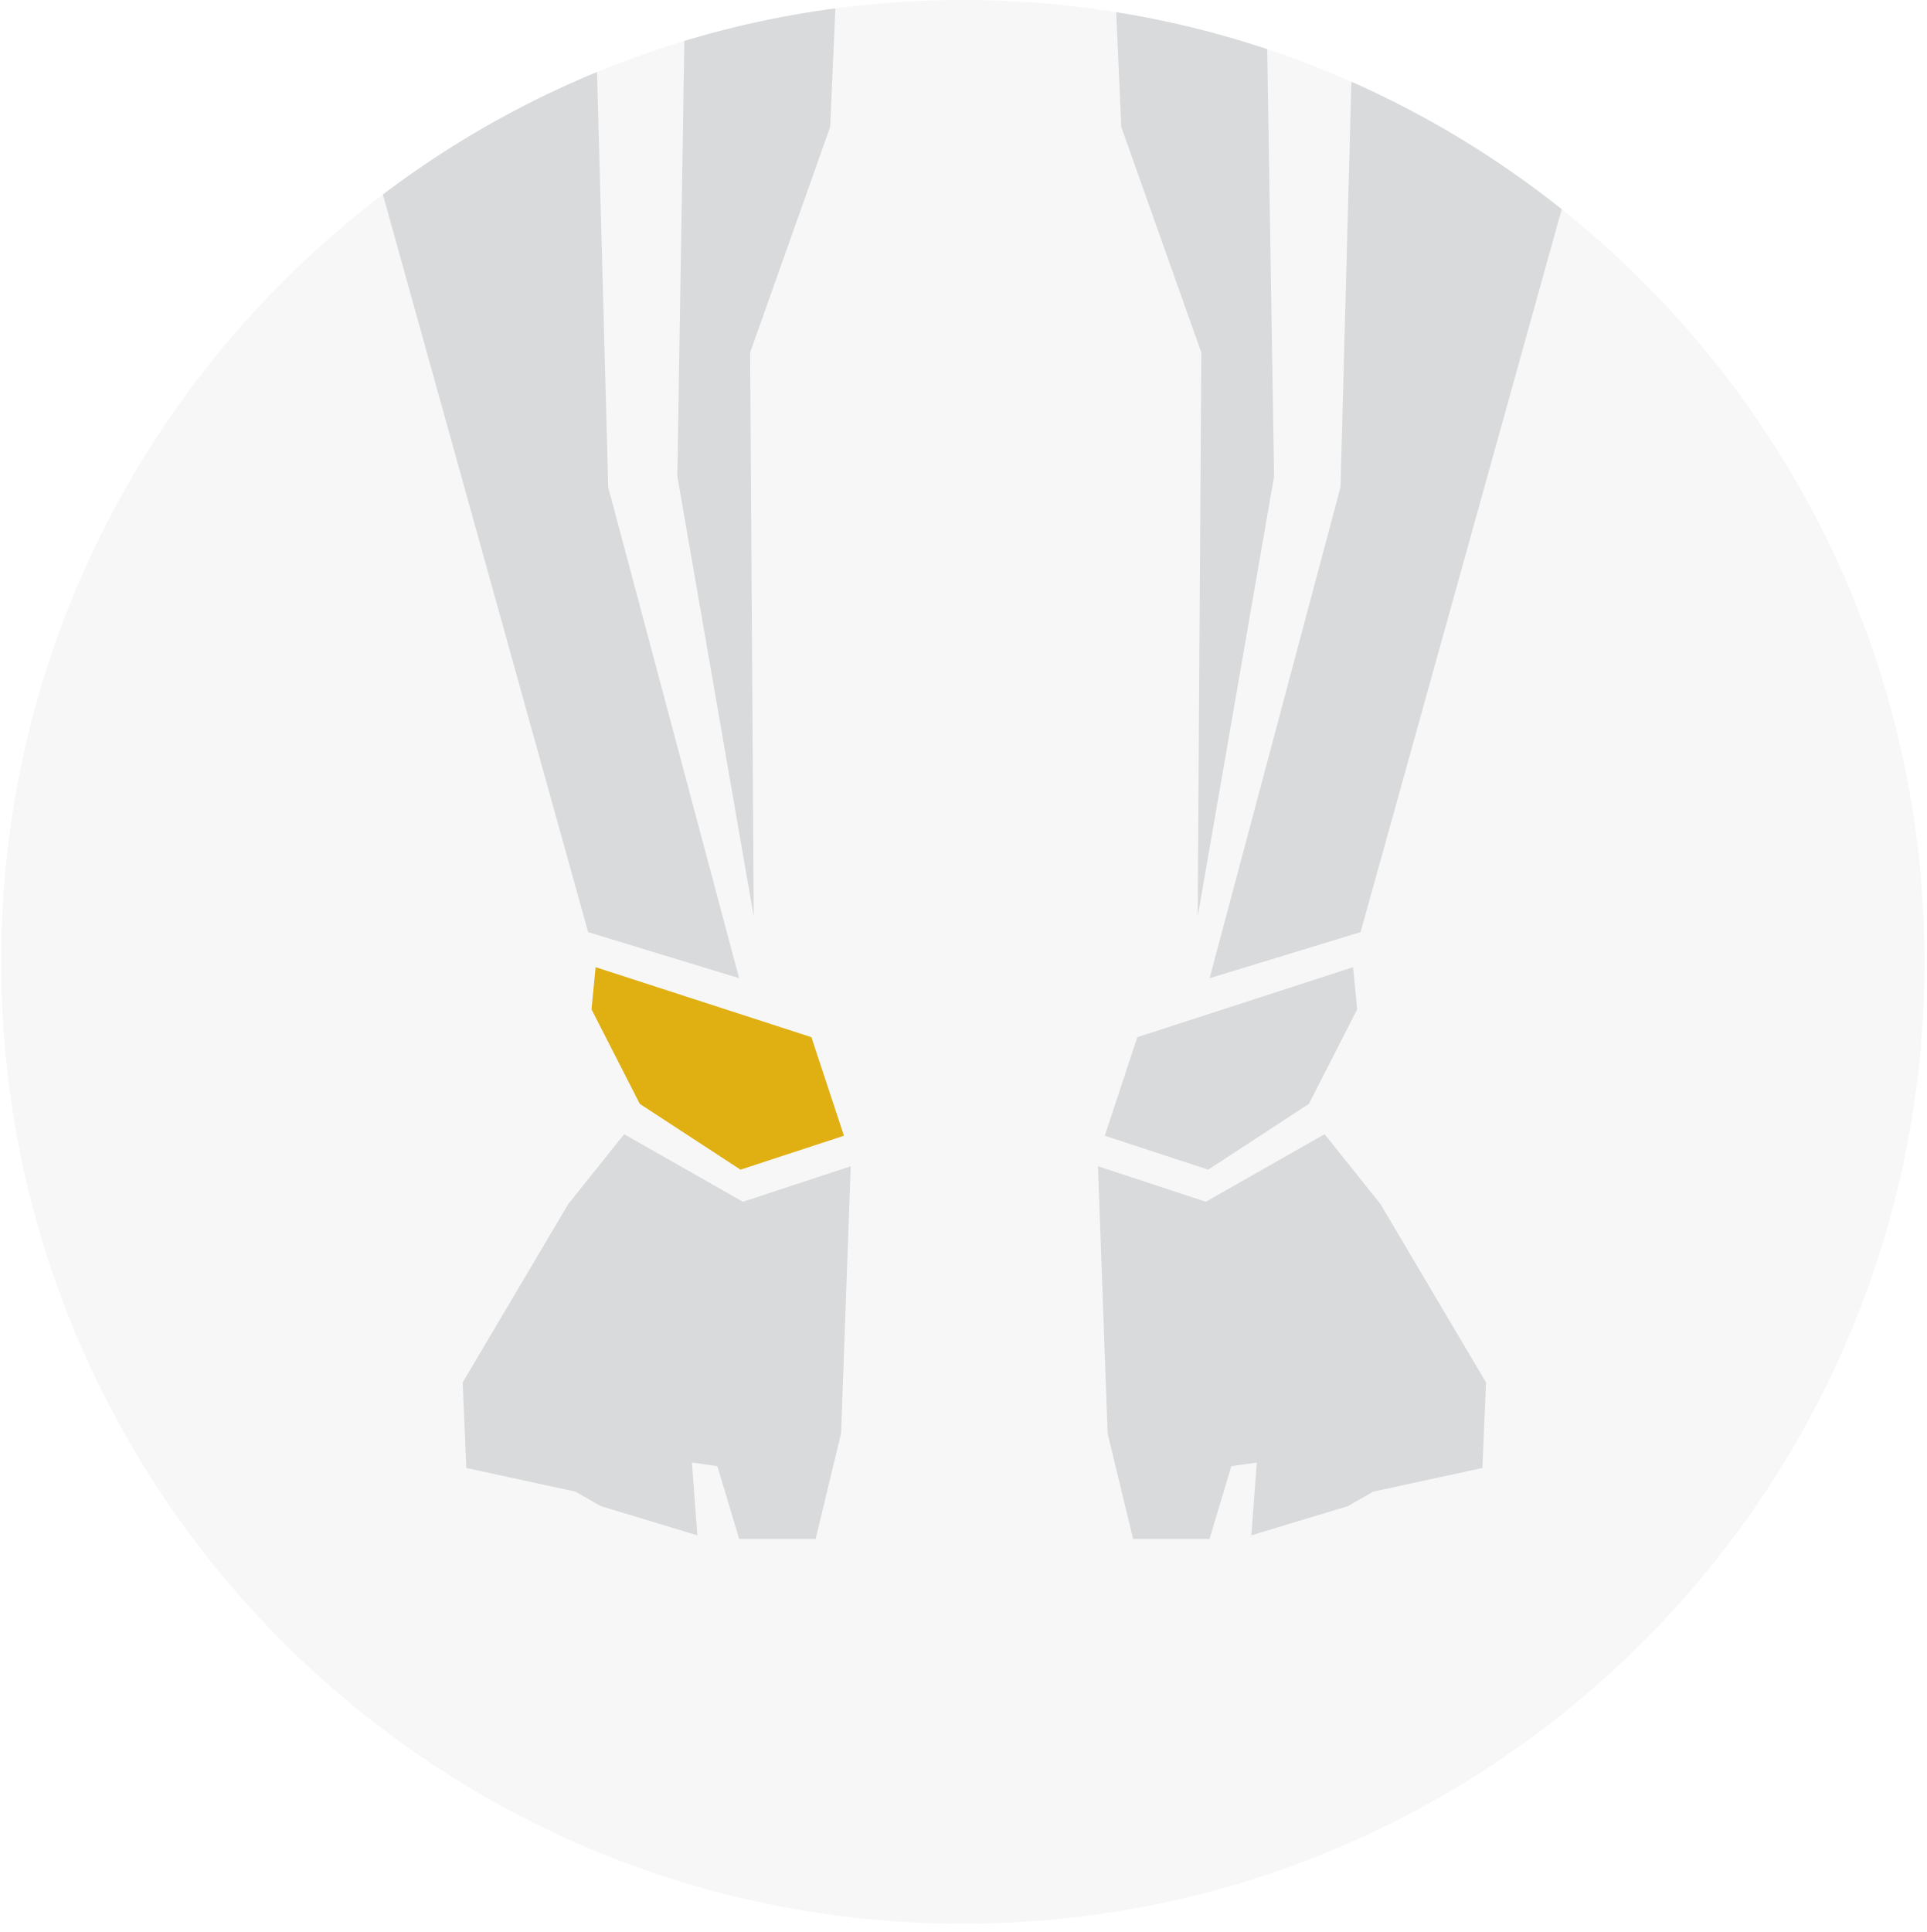
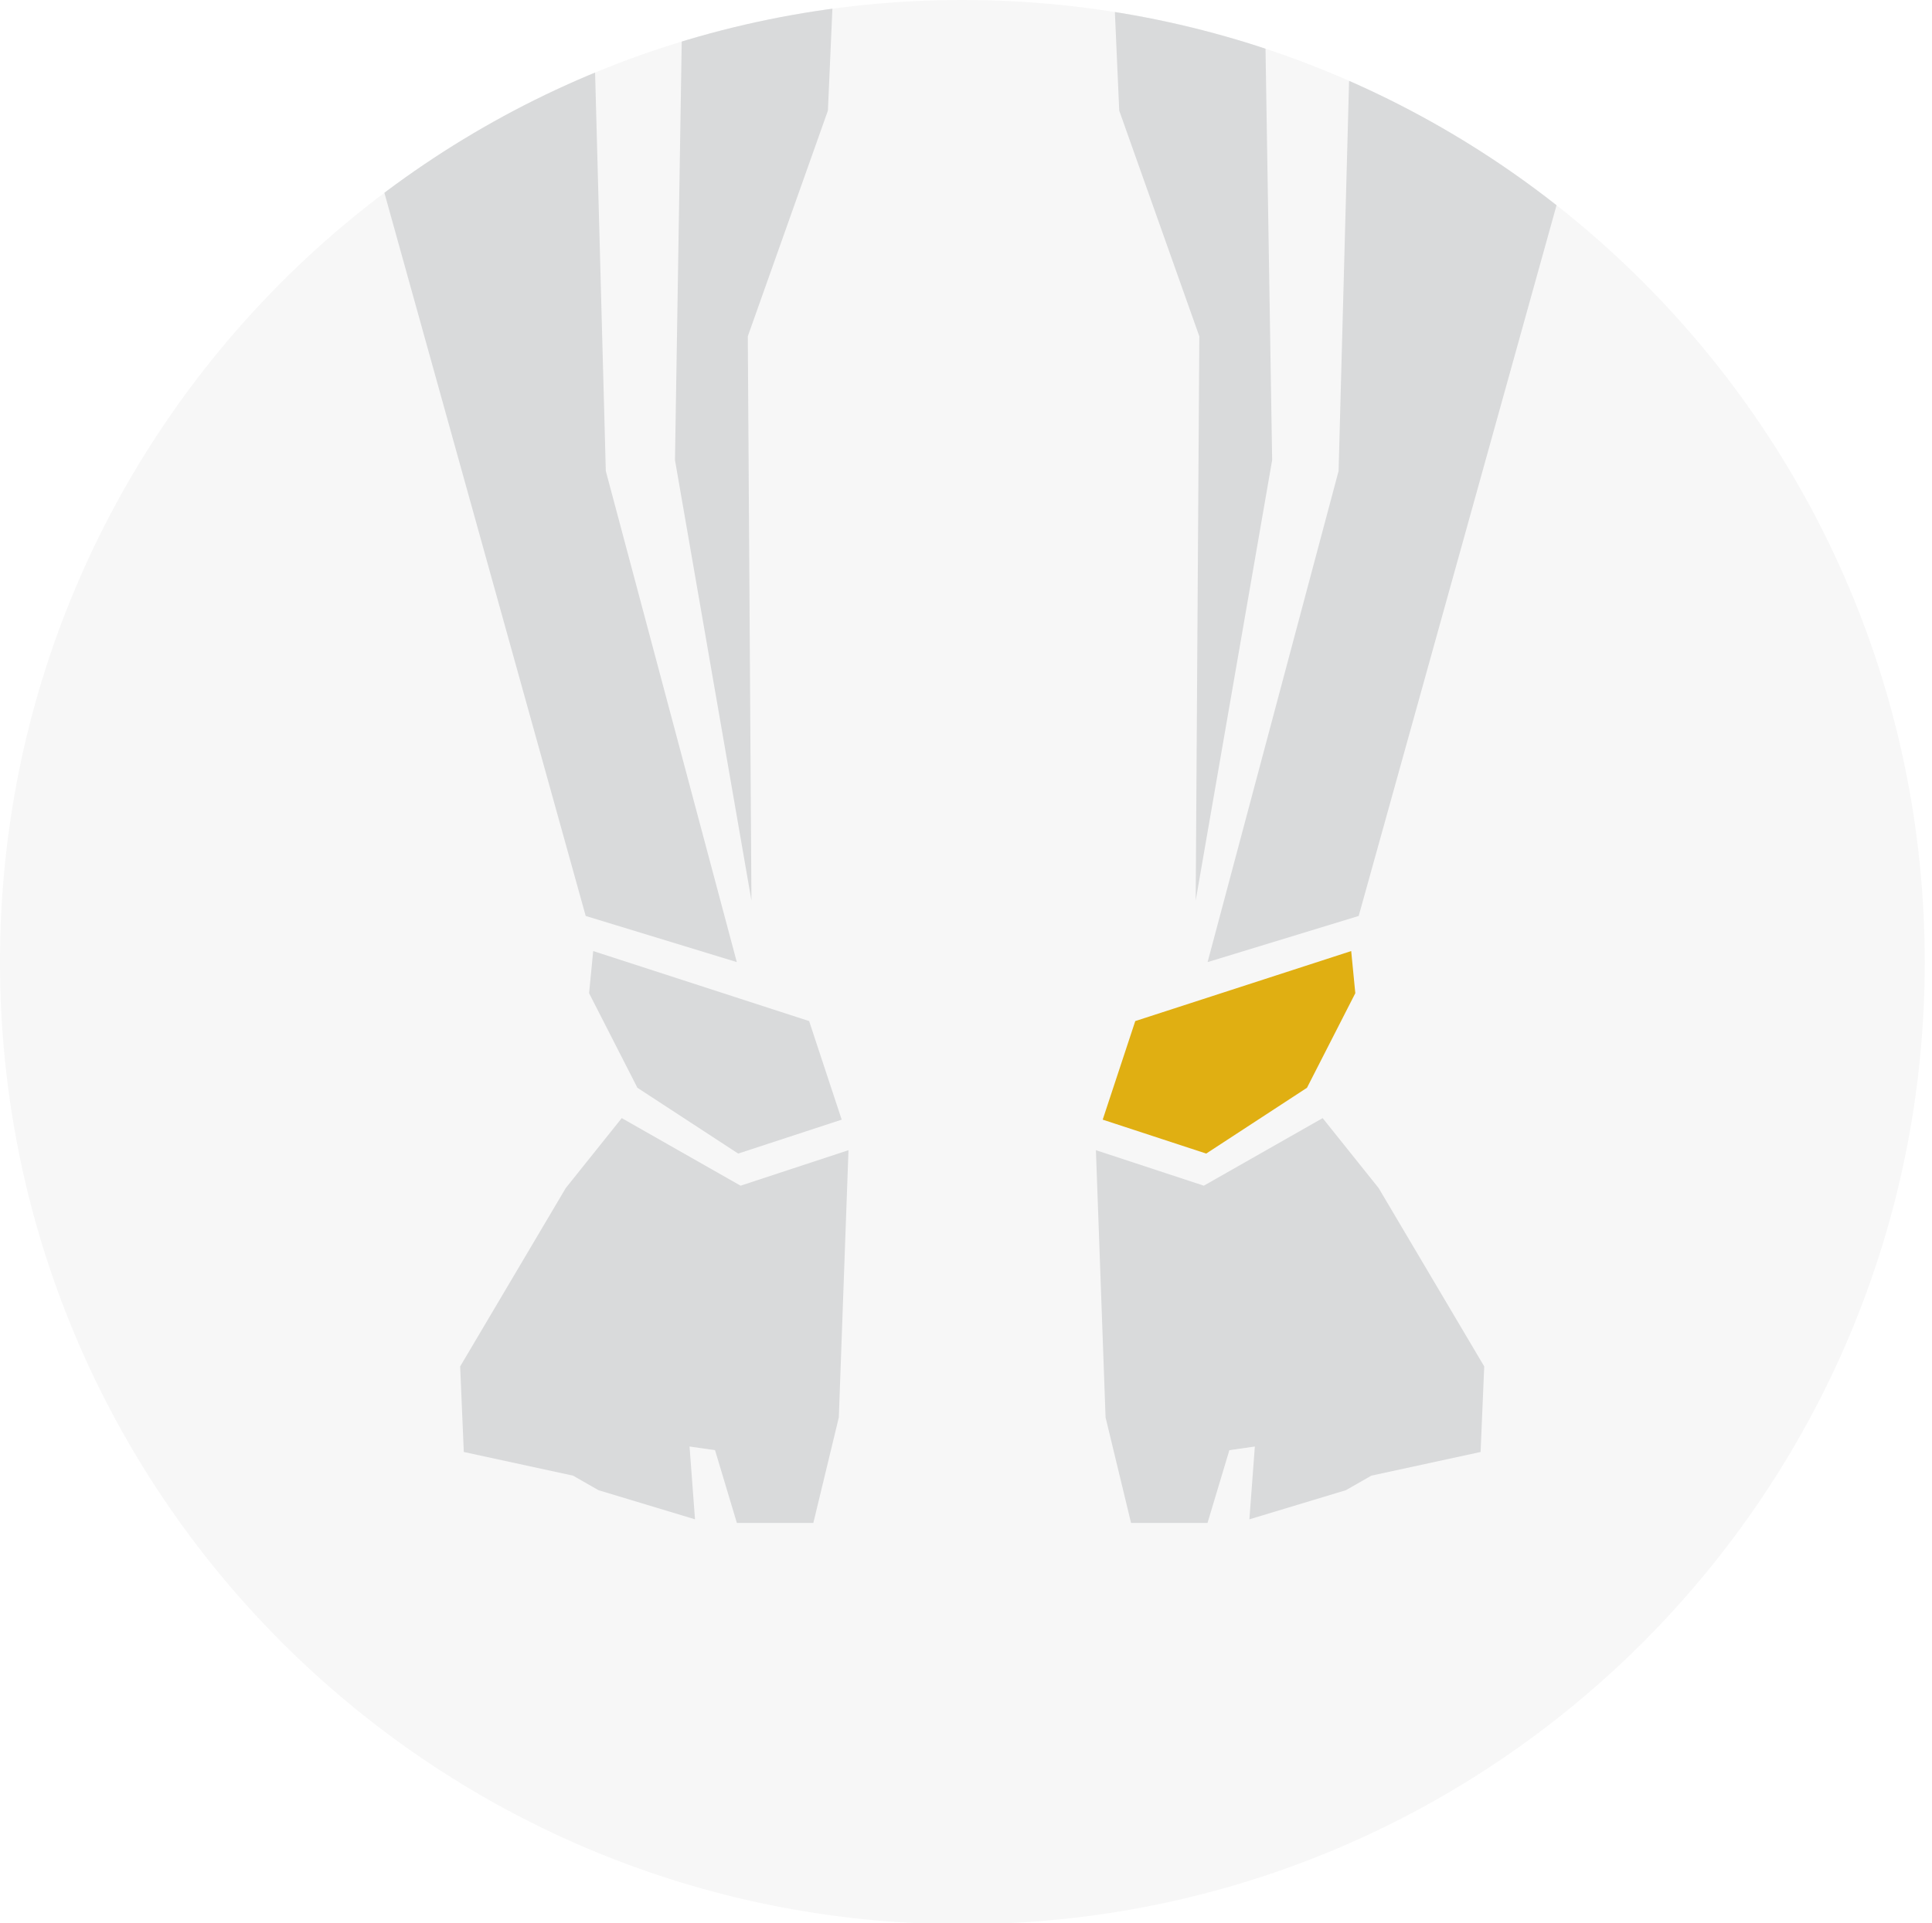
- <svg xmlns="http://www.w3.org/2000/svg" xmlns:xlink="http://www.w3.org/1999/xlink" version="1.1" id="Layer_1" x="0px" y="0px" viewBox="0 0 466.536 467.834" style="enable-background:new 0 0 466.536 467.834;" xml:space="preserve">
-   <g id="Front_Left_Ankle">
+ <svg xmlns="http://www.w3.org/2000/svg" xmlns:xlink="http://www.w3.org/1999/xlink" version="1.1" id="Layer_1" x="0px" y="0px" viewBox="0 0 467.594 465.509" style="enable-background:new 0 0 467.594 465.509;" xml:space="preserve">
+   <g id="Front_Right_Ankle">
    <g>
      <g>
        <defs>
-           <circle id="SVGID_1_" cx="233.192" cy="232.917" r="232.917" />
+           <circle id="SVGID_1_" cx="232.917" cy="232.917" r="232.917" />
        </defs>
        <clipPath id="SVGID_2_">
          <use xlink:href="#SVGID_1_" style="overflow:visible;" />
        </clipPath>
-         <circle style="clip-path:url(#SVGID_2_);fill:#F7F7F7;" cx="189.756" cy="182.02" r="390.295" />
-       </g>
-       <g>
-         <defs>
-           <circle id="SVGID_3_" cx="233.192" cy="232.917" r="232.917" />
+         <circle style="clip-path:url(#SVGID_2_);fill:#F7F7F7;" cx="209.406" cy="185.94" r="390.295" />
+       </g>
+       <g>
+         <defs>
+           <circle id="SVGID_3_" cx="232.917" cy="232.917" r="232.917" />
        </defs>
        <clipPath id="SVGID_4_">
          <use xlink:href="#SVGID_3_" style="overflow:visible;" />
        </clipPath>
        <g style="clip-path:url(#SVGID_4_);">
-           <polygon style="fill:#D9DADB;" points="185.882,-1315.755 217.818,-1267.361 233.609,-1211.76 196.813,-1241.105       182.045,-1293.584     " />
-           <polygon style="fill:#D9DADB;" points="170.565,-1280.49 178.442,-1243.731 132.055,-1232.353 102.298,-1242.855     " />
-           <polygon style="fill:#D9DADB;" points="140.807,-1219.224 104.048,-1153.583 63.788,-1133.453 88.294,-1114.198       107.549,-1058.184 152.185,-1039.805 223.311,-1074.952 205.574,-1213.098     " />
-           <path style="fill:#D9DADB;" d="M68.584-974.942c0.524-0.417,1.069-0.713,1.62-0.956l14.589-108.544l-28.007-40.26l-28.882,42.01      L3.398-935.654l2.248,19.737C25.399-936.889,46.007-956.979,68.584-974.942z" />
-           <path style="fill:#D9DADB;" d="M9.251-900.465c-0.537,0.579-1.111,0.985-1.694,1.313l3.718,32.64l51.638-55.138l4.78-35.561      C46.926-939.667,27.746-920.415,9.251-900.465z" />
-           <polygon style="fill:#D9DADB;" points="14.776,-850.758 -57.135,-656.596 -34.223,-651.309 41.908,-807.872 55.911,-895.394           " />
-           <polygon style="fill:#D9DADB;" points="-6.229,-926.027 4.273,-851.633 -64.184,-668.933 -74.759,-675.983 -48.323,-816.977           " />
-           <polygon style="fill:#D9DADB;" points="13.901,-1089.692 0.773,-949.657 -7.98,-1053.808     " />
-           <polygon style="fill:#D9DADB;" points="320.616,-1427.765 320.616,-1479.283 293.452,-1526.117 235.348,-1544.983       177.303,-1526.117 150.138,-1479.283 150.138,-1427.765 137.025,-1424.955 142.645,-1379.993 164.189,-1372.5       187.606,-1323.792 235.604,-1303.286 283.149,-1323.792 306.566,-1372.5 328.11,-1379.993 333.73,-1424.955     " />
-           <polygon style="fill:#D9DADB;" points="-87.04,-671.14 -75.585,-643.823 -42.099,-638.535 -39.455,-589.187 -57.079,-518.69       -68.535,-519.572 -57.41,-566.496 -69.306,-566.827 -87.922,-516.928 -102.021,-518.69 -84.507,-569.14 -96.734,-571.453       -120.527,-517.809 -138.151,-519.572 -113.917,-575.419 -122.289,-580.375 -152.25,-532.79 -167.231,-534.552 -122.289,-620.03       -126.695,-627.08 -168.993,-609.455 -171.637,-619.149 -137.27,-649.991     " />
-           <polygon style="fill:#D9DADB;" points="302.066,-1280.49 294.189,-1243.731 340.576,-1232.353 370.333,-1242.855     " />
-           <polygon style="fill:#D9DADB;" points="331.823,-1219.224 368.583,-1153.583 408.843,-1133.453 384.336,-1114.198       365.082,-1058.184 320.446,-1039.805 249.32,-1074.952 267.057,-1213.098     " />
-           <path style="fill:#D9DADB;" d="M404.047-974.942c-0.524-0.417-1.069-0.713-1.62-0.956l-14.589-108.544l28.007-40.26      l28.882,42.01l24.506,147.037l-2.249,19.737C447.232-936.889,426.624-956.979,404.047-974.942z" />
-           <path style="fill:#D9DADB;" d="M463.38-900.465c0.537,0.579,1.111,0.985,1.694,1.313l-3.718,32.64l-51.638-55.138l-4.78-35.561      C425.704-939.667,444.885-920.415,463.38-900.465z" />
-           <polygon style="fill:#D9DADB;" points="457.855,-850.758 529.766,-656.596 506.854,-651.309 430.723,-807.872 416.719,-895.394           " />
-           <polygon style="fill:#D9DADB;" points="478.86,-926.027 468.357,-851.633 536.815,-668.933 547.39,-675.983 520.953,-816.977           " />
-           <polygon style="fill:#D9DADB;" points="458.73,-1089.692 471.858,-949.657 480.61,-1053.808     " />
-           <polygon style="fill:#D9DADB;" points="559.671,-671.14 548.216,-643.823 514.729,-638.535 512.086,-589.187 529.71,-518.69       541.166,-519.572 530.041,-566.496 541.937,-566.827 560.553,-516.928 574.652,-518.69 557.138,-569.14 569.365,-571.453       593.157,-517.809 610.782,-519.572 586.548,-575.419 594.92,-580.375 624.881,-532.79 639.862,-534.552 594.92,-620.03       599.326,-627.08 641.624,-609.455 644.268,-619.149 609.9,-649.991     " />
-           <path style="fill:#D9DADB;" d="M386.618-1238.523l16.098-8.708l50.384,55.739l0.276,21.223      C453.376-1170.27,387.589-1238.029,386.618-1238.523z" />
-           <path style="fill:#D9DADB;" d="M381.502-1236.214c-0.027,1.112,70.717,75.344,70.717,75.344l2.135,65.927l-24.506-42.011      l-47.262-20.13l-33.258-61.265L381.502-1236.214z" />
-           <path style="fill:#D9DADB;" d="M86.013-1238.523l-16.098-8.708l-50.384,55.739l-0.276,21.223      C19.255-1170.27,85.042-1238.029,86.013-1238.523z" />
-           <path style="fill:#D9DADB;" d="M91.129-1236.214c0.028,1.112-70.717,75.344-70.717,75.344l-2.135,65.927l24.506-42.011      l47.262-20.13l33.258-61.265L91.129-1236.214z" />
-           <polygon style="fill:#D9DADB;" points="285.934,-1315.755 253.998,-1267.361 238.208,-1211.76 275.004,-1241.105       287.782,-1294.437     " />
-           <polygon style="fill:#D9DADB;" points="185.2,-95.268 179.031,-75.881 165.813,6.071 164.05,115.342 182.556,221.968       181.675,85.38 201.061,30.745 203.705,-29.177     " />
-           <polygon style="fill:#D9DADB;" points="287.431,-95.268 293.6,-75.881 306.818,6.071 308.58,115.342 290.075,221.968       290.956,85.38 271.57,30.745 268.926,-29.177     " />
+           <polygon style="fill:#D9DADB;" points="185.195,-1319.719 217.13,-1271.326 232.921,-1215.725 196.125,-1245.069       181.357,-1297.549     " />
+           <polygon style="fill:#D9DADB;" points="169.877,-1284.454 177.754,-1247.695 131.367,-1236.317 101.61,-1246.82     " />
+           <polygon style="fill:#D9DADB;" points="140.12,-1223.189 103.36,-1157.548 63.1,-1137.418 87.607,-1118.163 106.861,-1062.149       151.497,-1043.769 222.623,-1078.917 204.886,-1217.062     " />
+           <path style="fill:#D9DADB;" d="M67.896-978.906c0.524-0.417,1.069-0.713,1.62-0.956l14.589-108.544l-28.007-40.26l-28.882,42.01      L2.71-939.618l2.249,19.737C24.711-940.853,45.319-960.944,67.896-978.906z" />
+           <path style="fill:#D9DADB;" d="M8.563-904.429c-0.537,0.58-1.111,0.986-1.694,1.313l3.718,32.64l51.638-55.138l4.78-35.561      C46.239-943.632,27.058-924.38,8.563-904.429z" />
+           <polygon style="fill:#D9DADB;" points="14.088,-854.722 -57.823,-660.561 -34.911,-655.274 41.22,-811.836 55.223,-899.358           " />
+           <polygon style="fill:#D9DADB;" points="-6.917,-929.991 3.586,-855.597 -64.872,-672.898 -75.447,-679.948 -49.01,-820.942           " />
+           <polygon style="fill:#D9DADB;" points="13.213,-1093.657 0.085,-953.622 -8.667,-1057.773     " />
+           <polygon style="fill:#D9DADB;" points="319.928,-1431.729 319.928,-1483.247 292.764,-1530.082 234.66,-1548.947       176.615,-1530.082 149.451,-1483.247 149.451,-1431.729 136.337,-1428.919 141.957,-1383.958 163.501,-1376.464       186.918,-1327.756 234.917,-1307.251 282.461,-1327.756 305.878,-1376.464 327.422,-1383.958 333.042,-1428.919     " />
+           <polygon style="fill:#D9DADB;" points="-87.728,-675.105 -76.272,-647.787 -42.786,-642.5 -40.143,-593.152 -57.767,-522.655       -69.223,-523.536 -58.097,-570.461 -69.994,-570.791 -88.609,-520.893 -102.709,-522.655 -85.195,-573.104 -97.422,-575.417       -121.214,-521.774 -138.839,-523.536 -114.605,-579.383 -122.977,-584.34 -152.938,-536.754 -167.919,-538.517       -122.977,-623.994 -127.383,-631.044 -169.681,-613.42 -172.325,-623.113 -137.957,-653.956     " />
+           <polygon style="fill:#D9DADB;" points="301.378,-1284.454 293.501,-1247.695 339.888,-1236.317 369.645,-1246.82     " />
+           <polygon style="fill:#D9DADB;" points="331.136,-1223.189 367.895,-1157.548 408.155,-1137.418 383.649,-1118.163       364.394,-1062.149 319.758,-1043.769 248.632,-1078.917 266.369,-1217.062     " />
+           <path style="fill:#D9DADB;" d="M403.359-978.906c-0.524-0.417-1.069-0.713-1.62-0.956l-14.589-108.544l28.007-40.26      l28.882,42.01l24.506,147.037l-2.249,19.737C446.544-940.853,425.936-960.944,403.359-978.906z" />
+           <path style="fill:#D9DADB;" d="M462.692-904.429c0.537,0.58,1.111,0.986,1.694,1.313l-3.718,32.64l-51.638-55.138l-4.78-35.561      C425.017-943.632,444.197-924.38,462.692-904.429z" />
+           <polygon style="fill:#D9DADB;" points="457.167,-854.722 529.078,-660.561 506.166,-655.274 430.035,-811.836 416.032,-899.358           " />
+           <polygon style="fill:#D9DADB;" points="478.172,-929.991 467.67,-855.597 536.127,-672.898 546.702,-679.948 520.266,-820.942           " />
+           <polygon style="fill:#D9DADB;" points="458.042,-1093.657 471.17,-953.622 479.923,-1057.773     " />
+           <polygon style="fill:#D9DADB;" points="558.983,-675.105 547.528,-647.787 514.042,-642.5 511.398,-593.152 529.022,-522.655       540.478,-523.536 529.353,-570.461 541.249,-570.791 559.865,-520.893 573.964,-522.655 556.45,-573.104 568.677,-575.417       592.469,-521.774 610.094,-523.536 585.86,-579.383 594.232,-584.34 624.193,-536.754 639.174,-538.517 594.232,-623.994       598.638,-631.044 640.936,-613.42 643.58,-623.113 609.213,-653.956     " />
+           <path style="fill:#D9DADB;" d="M385.93-1242.487l16.098-8.709l50.384,55.739l0.276,21.223      C452.688-1174.234,386.901-1241.993,385.93-1242.487z" />
+           <path style="fill:#D9DADB;" d="M380.814-1240.178c-0.027,1.112,70.717,75.344,70.717,75.344l2.135,65.927l-24.506-42.011      l-47.262-20.13l-33.258-61.265L380.814-1240.178z" />
+           <path style="fill:#D9DADB;" d="M85.325-1242.487l-16.098-8.709l-50.384,55.739l-0.276,21.223      C18.567-1174.234,84.354-1241.993,85.325-1242.487z" />
+           <path style="fill:#D9DADB;" d="M90.441-1240.178c0.027,1.112-70.717,75.344-70.717,75.344l-2.135,65.927l24.506-42.011      l47.262-20.13l33.258-61.265L90.441-1240.178z" />
+           <polygon style="fill:#D9DADB;" points="285.246,-1319.719 253.311,-1271.326 237.52,-1215.725 274.316,-1245.069       287.094,-1298.401     " />
+           <polygon style="fill:#D9DADB;" points="184.512,-99.232 178.343,-79.846 165.125,2.107 163.363,111.377 181.868,218.004       180.987,81.416 200.374,26.781 203.017,-33.142     " />
+           <polygon style="fill:#D9DADB;" points="286.743,-99.232 292.912,-79.846 306.13,2.107 307.893,111.377 289.387,218.004       290.268,81.416 270.882,26.781 268.238,-33.142     " />
        </g>
      </g>
      <g>
        <defs>
-           <circle id="SVGID_5_" cx="233.192" cy="232.917" r="232.917" />
+           <circle id="SVGID_5_" cx="232.917" cy="232.917" r="232.917" />
        </defs>
        <clipPath id="SVGID_6_">
          <use xlink:href="#SVGID_5_" style="overflow:visible;" />
        </clipPath>
-         <polygon style="clip-path:url(#SVGID_6_);fill:#D9DADB;" points="206.043,282.412 203.705,347.101 197.536,372.656      179.031,372.656 173.744,355.031 167.575,354.15 168.897,371.775 145.545,364.725 139.376,361.2 112.94,355.472 112.059,334.764      137.614,291.584 151.165,274.646 179.925,291.007    " />
-       </g>
-       <g>
-         <defs>
-           <circle id="SVGID_7_" cx="233.192" cy="232.917" r="232.917" />
+         <polygon style="clip-path:url(#SVGID_6_);fill:#D9DADB;" points="205.355,278.447 203.017,343.136 196.849,368.691      178.343,368.691 173.056,351.067 166.887,350.186 168.209,367.81 144.857,360.76 138.689,357.236 112.252,351.508      111.371,330.799 136.926,287.62 150.477,270.682 179.237,287.042    " />
+       </g>
+       <g>
+         <defs>
+           <circle id="SVGID_7_" cx="232.917" cy="232.917" r="232.917" />
        </defs>
        <clipPath id="SVGID_8_">
          <use xlink:href="#SVGID_7_" style="overflow:visible;" />
        </clipPath>
-         <polygon style="clip-path:url(#SVGID_8_);fill:#D9DADB;" points="265.926,282.412 268.264,347.101 274.433,372.656      292.938,372.656 298.225,355.031 304.394,354.15 303.072,371.775 326.424,364.725 332.593,361.2 359.029,355.472 359.91,334.764      334.355,291.584 320.805,274.646 292.044,291.007    " />
-       </g>
-       <g>
-         <defs>
-           <circle id="SVGID_9_" cx="233.192" cy="232.917" r="232.917" />
+         <polygon style="clip-path:url(#SVGID_8_);fill:#D9DADB;" points="265.238,278.447 267.576,343.136 273.745,368.691      292.25,368.691 297.538,351.067 303.706,350.186 302.384,367.81 325.736,360.76 331.905,357.236 358.341,351.508      359.222,330.799 333.667,287.62 320.117,270.682 291.356,287.042    " />
+       </g>
+       <g>
+         <defs>
+           <circle id="SVGID_9_" cx="232.917" cy="232.917" r="232.917" />
        </defs>
        <clipPath id="SVGID_10_">
          <use xlink:href="#SVGID_9_" style="overflow:visible;" />
        </clipPath>
-         <polygon style="clip-path:url(#SVGID_10_);fill:#E0AF12;" points="144.257,234.205 143.262,244.409 154.958,267.304      179.347,283.231 204.398,275.019 196.518,251.155    " />
-       </g>
-       <g>
-         <defs>
-           <circle id="SVGID_11_" cx="233.192" cy="232.917" r="232.917" />
+         <polygon style="clip-path:url(#SVGID_10_);fill:#D9DADB;" points="143.569,230.241 142.574,240.444 154.27,263.339      178.659,279.267 203.711,271.054 195.83,247.19    " />
+       </g>
+       <g>
+         <defs>
+           <circle id="SVGID_11_" cx="232.917" cy="232.917" r="232.917" />
        </defs>
        <clipPath id="SVGID_12_">
          <use xlink:href="#SVGID_11_" style="overflow:visible;" />
        </clipPath>
-         <polygon style="clip-path:url(#SVGID_12_);fill:#D9DADB;" points="327.712,234.205 328.707,244.409 317.011,267.304      292.622,283.231 267.571,275.019 275.451,251.155    " />
-       </g>
-       <g>
-         <defs>
-           <circle id="SVGID_13_" cx="233.192" cy="232.917" r="232.917" />
+         <polygon style="clip-path:url(#SVGID_12_);fill:#E0AF12;" points="327.024,230.241 328.02,240.444 316.323,263.339      291.935,279.267 266.883,271.054 274.763,247.19    " />
+       </g>
+       <g>
+         <defs>
+           <circle id="SVGID_13_" cx="232.917" cy="232.917" r="232.917" />
        </defs>
        <clipPath id="SVGID_14_">
          <use xlink:href="#SVGID_13_" style="overflow:visible;" />
        </clipPath>
-         <polygon style="clip-path:url(#SVGID_14_);fill:#D9DADB;" points="142.901,-45.92 147.307,117.985 179.012,236.876      142.443,225.708 80.335,2.547 102.366,-141.972    " />
-       </g>
-       <g>
-         <defs>
-           <circle id="SVGID_15_" cx="233.192" cy="232.917" r="232.917" />
+         <polygon style="clip-path:url(#SVGID_14_);fill:#D9DADB;" points="142.214,-49.885 146.62,114.021 178.324,232.912      141.756,221.743 79.647,-1.418 101.678,-145.937    " />
+       </g>
+       <g>
+         <defs>
+           <circle id="SVGID_15_" cx="232.917" cy="232.917" r="232.917" />
        </defs>
        <clipPath id="SVGID_16_">
          <use xlink:href="#SVGID_15_" style="overflow:visible;" />
        </clipPath>
-         <polygon style="clip-path:url(#SVGID_16_);fill:#D9DADB;" points="329.068,-45.92 324.662,117.985 292.958,236.876      329.526,225.708 391.634,2.547 369.603,-141.972    " />
-       </g>
-       <g>
-         <defs>
-           <circle id="SVGID_17_" cx="233.192" cy="232.917" r="232.917" />
+         <polygon style="clip-path:url(#SVGID_16_);fill:#D9DADB;" points="328.38,-49.885 323.974,114.021 292.27,232.912      328.838,221.743 390.946,-1.418 368.916,-145.937    " />
+       </g>
+       <g>
+         <defs>
+           <circle id="SVGID_17_" cx="232.917" cy="232.917" r="232.917" />
        </defs>
        <clipPath id="SVGID_18_">
          <use xlink:href="#SVGID_17_" style="overflow:visible;" />
        </clipPath>
        <g style="clip-path:url(#SVGID_18_);">
-           <polygon style="fill:#D9DADB;" points="118.227,-215.113 115.584,-191.32 134.089,-168.409 140.258,-132.279 152.595,-126.992       163.169,-181.627 170.219,-201.014 164.05,-213.351     " />
-           <polygon style="fill:#D9DADB;" points="200.18,-213.351 186.962,-176.34 158.763,-121.704 165.813,-71.475 186.081,-127.873       202.824,-159.597     " />
+           <polygon style="fill:#D9DADB;" points="117.54,-219.077 114.896,-195.285 133.401,-172.373 139.57,-136.243 151.907,-130.956       162.481,-185.591 169.531,-204.978 163.363,-217.315     " />
+           <polygon style="fill:#D9DADB;" points="199.492,-217.315 186.274,-180.304 158.075,-125.669 165.125,-75.44 185.393,-131.837       202.136,-163.561     " />
        </g>
      </g>
      <g>
        <defs>
-           <circle id="SVGID_19_" cx="233.192" cy="232.917" r="232.917" />
+           <circle id="SVGID_19_" cx="232.917" cy="232.917" r="232.917" />
        </defs>
        <clipPath id="SVGID_20_">
          <use xlink:href="#SVGID_19_" style="overflow:visible;" />
        </clipPath>
-         <polygon style="clip-path:url(#SVGID_20_);fill:#D9DADB;" points="354.404,-215.113 357.047,-191.32 338.542,-168.409      332.373,-132.279 320.036,-126.992 309.462,-181.627 302.412,-201.014 308.58,-213.351    " />
-       </g>
-       <g>
-         <defs>
-           <circle id="SVGID_21_" cx="233.192" cy="232.917" r="232.917" />
+         <polygon style="clip-path:url(#SVGID_20_);fill:#D9DADB;" points="353.716,-219.077 356.359,-195.285 337.854,-172.373      331.685,-136.243 319.348,-130.956 308.774,-185.591 301.724,-204.978 307.893,-217.315    " />
+       </g>
+       <g>
+         <defs>
+           <circle id="SVGID_21_" cx="232.917" cy="232.917" r="232.917" />
        </defs>
        <clipPath id="SVGID_22_">
          <use xlink:href="#SVGID_21_" style="overflow:visible;" />
        </clipPath>
-         <polygon style="clip-path:url(#SVGID_22_);fill:#D9DADB;" points="272.451,-213.351 285.669,-176.34 313.868,-121.704      306.818,-71.475 286.55,-127.873 269.807,-159.597    " />
-       </g>
-       <g>
-         <defs>
-           <circle id="SVGID_23_" cx="233.192" cy="232.917" r="232.917" />
+         <polygon style="clip-path:url(#SVGID_22_);fill:#D9DADB;" points="271.763,-217.315 284.981,-180.304 313.18,-125.669      306.13,-75.44 285.862,-131.837 269.119,-163.561    " />
+       </g>
+       <g>
+         <defs>
+           <circle id="SVGID_23_" cx="232.917" cy="232.917" r="232.917" />
        </defs>
        <clipPath id="SVGID_24_">
          <use xlink:href="#SVGID_23_" style="overflow:visible;" />
        </clipPath>
-         <polygon style="clip-path:url(#SVGID_24_);fill:#D9DADB;" points="99.524,-654.159 157.449,-526.641 170.619,-423.365      145.925,-278.079 92.422,-425.991 89.129,-578.279 98.849,-654.067    " />
-       </g>
-       <g>
-         <defs>
-           <circle id="SVGID_25_" cx="233.192" cy="232.917" r="232.917" />
+         <polygon style="clip-path:url(#SVGID_24_);fill:#D9DADB;" points="98.836,-658.124 156.761,-530.606 169.931,-427.33      145.237,-282.044 91.734,-429.956 88.441,-582.243 98.161,-658.031    " />
+       </g>
+       <g>
+         <defs>
+           <circle id="SVGID_25_" cx="232.917" cy="232.917" r="232.917" />
        </defs>
        <clipPath id="SVGID_26_">
          <use xlink:href="#SVGID_25_" style="overflow:visible;" />
        </clipPath>
-         <polygon style="clip-path:url(#SVGID_26_);fill:#D9DADB;" points="92.129,-381.766 84.721,-417.239 135.755,-277.204      128.054,-257.38 105.367,-318.383    " />
-       </g>
-       <g>
-         <defs>
-           <circle id="SVGID_27_" cx="233.192" cy="232.917" r="232.917" />
+         <polygon style="clip-path:url(#SVGID_26_);fill:#D9DADB;" points="91.441,-385.73 84.033,-421.203 135.067,-281.168      127.366,-261.344 104.679,-322.347    " />
+       </g>
+       <g>
+         <defs>
+           <circle id="SVGID_27_" cx="232.917" cy="232.917" r="232.917" />
        </defs>
        <clipPath id="SVGID_28_">
          <use xlink:href="#SVGID_27_" style="overflow:visible;" />
        </clipPath>
-         <polygon style="clip-path:url(#SVGID_28_);fill:#D9DADB;" points="173.245,-469.126 174.619,-465.848 200.377,-404.36      183.748,-252.072 157.491,-266.076 180.247,-407.861    " />
-       </g>
-       <g>
-         <defs>
-           <circle id="SVGID_29_" cx="233.192" cy="232.917" r="232.917" />
+         <polygon style="clip-path:url(#SVGID_28_);fill:#D9DADB;" points="172.557,-473.091 173.931,-469.812 199.689,-408.325      183.06,-256.037 156.804,-270.04 179.559,-411.826    " />
+       </g>
+       <g>
+         <defs>
+           <circle id="SVGID_29_" cx="232.917" cy="232.917" r="232.917" />
        </defs>
        <clipPath id="SVGID_30_">
          <use xlink:href="#SVGID_29_" style="overflow:visible;" />
        </clipPath>
-         <polygon style="clip-path:url(#SVGID_30_);fill:#D9DADB;" points="299.386,-469.126 298.012,-465.848 272.254,-404.36      288.883,-252.072 315.14,-266.076 292.384,-407.861    " />
-       </g>
-       <g>
-         <defs>
-           <circle id="SVGID_31_" cx="233.192" cy="232.917" r="232.917" />
+         <polygon style="clip-path:url(#SVGID_30_);fill:#D9DADB;" points="298.698,-473.091 297.324,-469.812 271.566,-408.325      288.195,-256.037 314.452,-270.04 291.696,-411.826    " />
+       </g>
+       <g>
+         <defs>
+           <circle id="SVGID_31_" cx="232.917" cy="232.917" r="232.917" />
        </defs>
        <clipPath id="SVGID_32_">
          <use xlink:href="#SVGID_31_" style="overflow:visible;" />
        </clipPath>
-         <polygon style="clip-path:url(#SVGID_32_);fill:#D9DADB;" points="372.77,-652.159 314.845,-524.641 301.675,-421.365      326.369,-276.079 379.872,-423.991 383.165,-576.279 373.445,-652.067    " />
-       </g>
-       <g>
-         <defs>
-           <circle id="SVGID_33_" cx="233.192" cy="232.917" r="232.917" />
+         <polygon style="clip-path:url(#SVGID_32_);fill:#D9DADB;" points="372.082,-656.124 314.157,-528.606 300.987,-425.33      325.681,-280.044 379.184,-427.956 382.477,-580.243 372.757,-656.031    " />
+       </g>
+       <g>
+         <defs>
+           <circle id="SVGID_33_" cx="232.917" cy="232.917" r="232.917" />
        </defs>
        <clipPath id="SVGID_34_">
          <use xlink:href="#SVGID_33_" style="overflow:visible;" />
        </clipPath>
-         <polygon style="clip-path:url(#SVGID_34_);fill:#D9DADB;" points="380.165,-379.766 387.573,-415.239 336.539,-275.204      344.24,-255.38 366.927,-316.383    " />
-       </g>
-       <g>
-         <defs>
-           <circle id="SVGID_35_" cx="233.192" cy="232.917" r="232.917" />
+         <polygon style="clip-path:url(#SVGID_34_);fill:#D9DADB;" points="379.477,-383.73 386.885,-419.203 335.851,-279.168      343.552,-259.344 366.239,-320.347    " />
+       </g>
+       <g>
+         <defs>
+           <circle id="SVGID_35_" cx="232.917" cy="232.917" r="232.917" />
        </defs>
        <clipPath id="SVGID_36_">
          <use xlink:href="#SVGID_35_" style="overflow:visible;" />
        </clipPath>
-         <polygon style="clip-path:url(#SVGID_36_);fill:#D9DADB;" points="84.45,-768.134 53.779,-656.036 68.845,-653.584      98.473,-660.198 138.739,-663.947 158.883,-688.775 148.979,-713.509 124.411,-720.879    " />
-       </g>
-       <g>
-         <defs>
-           <circle id="SVGID_37_" cx="233.192" cy="232.917" r="232.917" />
+         <polygon style="clip-path:url(#SVGID_36_);fill:#D9DADB;" points="83.763,-772.099 53.091,-660.001 68.158,-657.548      97.785,-664.162 138.051,-667.912 158.195,-692.739 148.291,-717.473 123.723,-724.844    " />
+       </g>
+       <g>
+         <defs>
+           <circle id="SVGID_37_" cx="232.917" cy="232.917" r="232.917" />
        </defs>
        <clipPath id="SVGID_38_">
          <use xlink:href="#SVGID_37_" style="overflow:visible;" />
        </clipPath>
-         <polygon style="clip-path:url(#SVGID_38_);fill:#D9DADB;" points="387.843,-766.134 418.515,-654.036 403.448,-651.584      373.82,-658.198 333.555,-661.947 313.411,-686.775 323.315,-711.509 347.883,-718.879    " />
-       </g>
-       <g>
-         <defs>
-           <circle id="SVGID_39_" cx="233.192" cy="232.917" r="232.917" />
+         <polygon style="clip-path:url(#SVGID_38_);fill:#D9DADB;" points="387.156,-770.099 417.827,-658.001 402.76,-655.548      373.133,-662.162 332.867,-665.912 312.723,-690.739 322.627,-715.473 347.195,-722.844    " />
+       </g>
+       <g>
+         <defs>
+           <circle id="SVGID_39_" cx="232.917" cy="232.917" r="232.917" />
        </defs>
        <clipPath id="SVGID_40_">
          <use xlink:href="#SVGID_39_" style="overflow:visible;" />
        </clipPath>
-         <polygon style="clip-path:url(#SVGID_40_);fill:#D9DADB;" points="141.562,-658.192 108.801,-655.298 166.795,-540.894      206.305,-418.364 202.19,-503.26    " />
-       </g>
-       <g>
-         <defs>
-           <circle id="SVGID_41_" cx="233.192" cy="232.917" r="232.917" />
+         <polygon style="clip-path:url(#SVGID_40_);fill:#D9DADB;" points="140.874,-662.156 108.113,-659.263 166.108,-544.859      205.618,-422.328 201.502,-507.224    " />
+       </g>
+       <g>
+         <defs>
+           <circle id="SVGID_41_" cx="232.917" cy="232.917" r="232.917" />
        </defs>
        <clipPath id="SVGID_42_">
          <use xlink:href="#SVGID_41_" style="overflow:visible;" />
        </clipPath>
-         <polygon style="clip-path:url(#SVGID_42_);fill:#D9DADB;" points="205.735,-633.429 206.205,-634.019 203.046,-642.056      164.706,-684.032 151.653,-665.864 175.959,-603.219    " />
-       </g>
-       <g>
-         <defs>
-           <circle id="SVGID_43_" cx="233.192" cy="232.917" r="232.917" />
+         <polygon style="clip-path:url(#SVGID_42_);fill:#D9DADB;" points="205.047,-637.393 205.517,-637.983 202.358,-646.02      164.018,-687.997 150.965,-669.829 175.271,-607.184    " />
+       </g>
+       <g>
+         <defs>
+           <circle id="SVGID_43_" cx="232.917" cy="232.917" r="232.917" />
        </defs>
        <clipPath id="SVGID_44_">
          <use xlink:href="#SVGID_43_" style="overflow:visible;" />
        </clipPath>
-         <polygon style="clip-path:url(#SVGID_44_);fill:#D9DADB;" points="180.827,-590.672 207.952,-520.764 217.006,-606.536      211.652,-620.159    " />
-       </g>
-       <g>
-         <defs>
-           <circle id="SVGID_45_" cx="233.192" cy="232.917" r="232.917" />
+         <polygon style="clip-path:url(#SVGID_44_);fill:#D9DADB;" points="180.14,-594.637 207.264,-524.729 216.318,-610.5      210.964,-624.124    " />
+       </g>
+       <g>
+         <defs>
+           <circle id="SVGID_45_" cx="232.917" cy="232.917" r="232.917" />
        </defs>
        <clipPath id="SVGID_46_">
          <use xlink:href="#SVGID_45_" style="overflow:visible;" />
        </clipPath>
-         <polygon style="clip-path:url(#SVGID_46_);fill:#D9DADB;" points="291.804,-590.672 264.679,-520.764 255.625,-606.536      260.979,-620.159    " />
-       </g>
-       <g>
-         <defs>
-           <circle id="SVGID_47_" cx="233.192" cy="232.917" r="232.917" />
+         <polygon style="clip-path:url(#SVGID_46_);fill:#D9DADB;" points="291.116,-594.637 263.991,-524.729 254.937,-610.5      260.291,-624.124    " />
+       </g>
+       <g>
+         <defs>
+           <circle id="SVGID_47_" cx="232.917" cy="232.917" r="232.917" />
        </defs>
        <clipPath id="SVGID_48_">
          <use xlink:href="#SVGID_47_" style="overflow:visible;" />
        </clipPath>
-         <polygon style="clip-path:url(#SVGID_48_);fill:#D9DADB;" points="330.732,-656.192 363.493,-653.298 305.498,-538.894      265.988,-416.364 270.104,-501.26    " />
-       </g>
-       <g>
-         <defs>
-           <circle id="SVGID_49_" cx="233.192" cy="232.917" r="232.917" />
+         <polygon style="clip-path:url(#SVGID_48_);fill:#D9DADB;" points="330.044,-660.156 362.805,-657.263 304.81,-542.859      265.3,-420.328 269.416,-505.224    " />
+       </g>
+       <g>
+         <defs>
+           <circle id="SVGID_49_" cx="232.917" cy="232.917" r="232.917" />
        </defs>
        <clipPath id="SVGID_50_">
          <use xlink:href="#SVGID_49_" style="overflow:visible;" />
        </clipPath>
-         <polygon style="clip-path:url(#SVGID_50_);fill:#D9DADB;" points="266.559,-631.429 266.089,-632.019 269.248,-640.056      307.588,-682.032 320.641,-663.864 296.335,-601.219    " />
-       </g>
-       <g>
-         <defs>
-           <circle id="SVGID_51_" cx="233.192" cy="232.917" r="232.917" />
+         <polygon style="clip-path:url(#SVGID_50_);fill:#D9DADB;" points="265.871,-635.393 265.401,-635.983 268.56,-644.02      306.9,-685.997 319.953,-667.829 295.647,-605.184    " />
+       </g>
+       <g>
+         <defs>
+           <circle id="SVGID_51_" cx="232.917" cy="232.917" r="232.917" />
        </defs>
        <clipPath id="SVGID_52_">
          <use xlink:href="#SVGID_51_" style="overflow:visible;" />
        </clipPath>
-         <polygon style="clip-path:url(#SVGID_52_);fill:#D9DADB;" points="67.429,-645.187 87.598,-651.309 79.944,-585.968      78.718,-418.364 105.252,-289.401 104.958,-228.263 112.895,-154.191 102.594,-158.018 91.731,-132.573 92.171,-303.504      66.901,-418.364 49.911,-648.546    " />
-       </g>
-       <g>
-         <defs>
-           <circle id="SVGID_53_" cx="233.192" cy="232.917" r="232.917" />
+         <polygon style="clip-path:url(#SVGID_52_);fill:#D9DADB;" points="66.742,-649.151 86.91,-655.274 79.256,-589.932      78.03,-422.328 104.564,-293.366 104.271,-232.227 112.207,-158.155 101.906,-161.982 91.043,-136.537 91.483,-307.469      66.213,-422.328 49.224,-652.51    " />
+       </g>
+       <g>
+         <defs>
+           <circle id="SVGID_53_" cx="232.917" cy="232.917" r="232.917" />
        </defs>
        <clipPath id="SVGID_54_">
          <use xlink:href="#SVGID_53_" style="overflow:visible;" />
        </clipPath>
-         <polygon style="clip-path:url(#SVGID_54_);fill:#D9DADB;" points="404.864,-643.187 384.696,-649.309 392.35,-583.968      393.576,-416.364 367.042,-287.401 367.335,-226.263 359.399,-152.191 369.7,-156.018 380.563,-130.573 380.123,-301.504      405.393,-416.364 422.382,-646.546    " />
-       </g>
-       <g>
-         <defs>
-           <circle id="SVGID_55_" cx="233.192" cy="232.917" r="232.917" />
+         <polygon style="clip-path:url(#SVGID_54_);fill:#D9DADB;" points="404.177,-647.151 384.008,-653.274 391.662,-587.932      392.888,-420.328 366.354,-291.366 366.648,-230.227 358.711,-156.155 369.012,-159.982 379.875,-134.537 379.435,-305.469      404.705,-420.328 421.694,-650.51    " />
+       </g>
+       <g>
+         <defs>
+           <circle id="SVGID_55_" cx="232.917" cy="232.917" r="232.917" />
        </defs>
        <clipPath id="SVGID_56_">
          <use xlink:href="#SVGID_55_" style="overflow:visible;" />
        </clipPath>
        <g style="clip-path:url(#SVGID_56_);">
-           <polygon style="fill:#D9DADB;" points="122.085,-992.053 149.56,-976.789 146.387,-1012.96     " />
-           <polygon style="fill:#D9DADB;" points="144.443,-1026.706 91.795,-1048.557 111.617,-995.202     " />
-           <polygon style="fill:#D9DADB;" points="111.925,-989.936 147.809,-968.055 153.936,-924.294 118.927,-947.05     " />
-           <polygon style="fill:#D9DADB;" points="120.677,-936.529 152.185,-914.649 156.561,-870.013 121.553,-898.02     " />
-           <polygon style="fill:#D9DADB;" points="155.674,-846.286 117.165,-875.168 113.821,-836.364 86.503,-786.135 128.554,-728.227       150.435,-724.726 158.312,-806.997     " />
-           <polygon style="fill:#D9DADB;" points="350.546,-992.053 323.071,-976.789 326.244,-1012.96     " />
-           <polygon style="fill:#D9DADB;" points="328.188,-1026.706 380.836,-1048.557 361.013,-995.202     " />
-           <polygon style="fill:#D9DADB;" points="360.706,-989.936 324.822,-968.055 318.695,-924.294 353.704,-947.05     " />
-           <polygon style="fill:#D9DADB;" points="351.953,-936.529 320.446,-914.649 316.07,-870.013 351.078,-898.02     " />
-           <polygon style="fill:#D9DADB;" points="316.957,-846.286 355.466,-875.168 358.81,-836.364 386.128,-786.135 344.076,-728.227       322.196,-724.726 314.319,-806.997     " />
+           <polygon style="fill:#D9DADB;" points="121.397,-996.018 148.872,-980.753 145.699,-1016.924     " />
+           <polygon style="fill:#D9DADB;" points="143.755,-1030.67 91.107,-1052.521 110.93,-999.167     " />
+           <polygon style="fill:#D9DADB;" points="111.237,-993.9 147.121,-972.02 153.248,-928.259 118.239,-951.014     " />
+           <polygon style="fill:#D9DADB;" points="119.99,-940.494 151.497,-918.613 155.874,-873.977 120.865,-901.984     " />
+           <polygon style="fill:#D9DADB;" points="154.986,-850.25 116.477,-879.133 113.133,-840.328 85.815,-790.099 127.867,-732.192       149.747,-728.691 157.624,-810.961     " />
+           <polygon style="fill:#D9DADB;" points="349.858,-996.018 322.383,-980.753 325.556,-1016.924     " />
+           <polygon style="fill:#D9DADB;" points="327.5,-1030.67 380.148,-1052.521 360.325,-999.167     " />
+           <polygon style="fill:#D9DADB;" points="360.018,-993.9 324.134,-972.02 318.007,-928.259 353.016,-951.014     " />
+           <polygon style="fill:#D9DADB;" points="351.266,-940.494 319.758,-918.613 315.382,-873.977 350.39,-901.984     " />
+           <polygon style="fill:#D9DADB;" points="316.269,-850.25 354.778,-879.133 358.122,-840.328 385.44,-790.099 343.389,-732.192       321.508,-728.691 313.631,-810.961     " />
          <g>
-             <polygon style="fill:#D9DADB;" points="163.168,-1027.367 229.259,-1057.108 227.277,-1008.861 167.795,-978.459      " />
-             <polygon style="fill:#D9DADB;" points="173.743,-966.563 175.065,-932.196 223.972,-942.77 226.616,-989.695      " />
-             <polygon style="fill:#D9DADB;" points="231.903,-630.16 219.026,-755.288 218.702,-836.754 172.315,-859.51 167.064,-710.723             " />
-             <polygon style="fill:#D9DADB;" points="177.048,-915.673 176.387,-873.375 223.311,-860.817 223.972,-926.908      " />
-             <polygon style="fill:#D9DADB;" points="309.462,-1027.367 243.372,-1057.108 245.354,-1008.861 304.836,-978.459      " />
-             <polygon style="fill:#D9DADB;" points="298.888,-966.563 297.566,-932.196 248.659,-942.77 246.015,-989.695      " />
-             <polygon style="fill:#D9DADB;" points="240.728,-630.16 253.605,-755.288 253.929,-836.754 300.316,-859.51 305.567,-710.723             " />
-             <polygon style="fill:#D9DADB;" points="295.583,-915.673 296.244,-873.375 249.32,-860.817 248.659,-926.908      " />
+             <polygon style="fill:#D9DADB;" points="162.481,-1031.331 228.572,-1061.072 226.589,-1012.826 167.107,-982.424      " />
+             <polygon style="fill:#D9DADB;" points="173.055,-970.527 174.377,-936.16 223.284,-946.735 225.928,-993.659      " />
+             <polygon style="fill:#D9DADB;" points="231.215,-634.125 218.339,-759.252 218.014,-840.719 171.627,-863.474        166.376,-714.687      " />
+             <polygon style="fill:#D9DADB;" points="176.36,-919.637 175.699,-877.339 222.623,-864.782 223.284,-930.873      " />
+             <polygon style="fill:#D9DADB;" points="308.775,-1031.331 242.684,-1061.072 244.666,-1012.826 304.148,-982.424      " />
+             <polygon style="fill:#D9DADB;" points="298.2,-970.527 296.878,-936.16 247.971,-946.735 245.327,-993.659      " />
+             <polygon style="fill:#D9DADB;" points="240.04,-634.125 252.917,-759.252 253.241,-840.719 299.628,-863.474 304.879,-714.687             " />
+             <polygon style="fill:#D9DADB;" points="294.895,-919.637 295.556,-877.339 248.632,-864.782 247.971,-930.873      " />
          </g>
        </g>
      </g>
    </g>
  </g>
  <g id="Layer_1_1_">
</g>
</svg>
